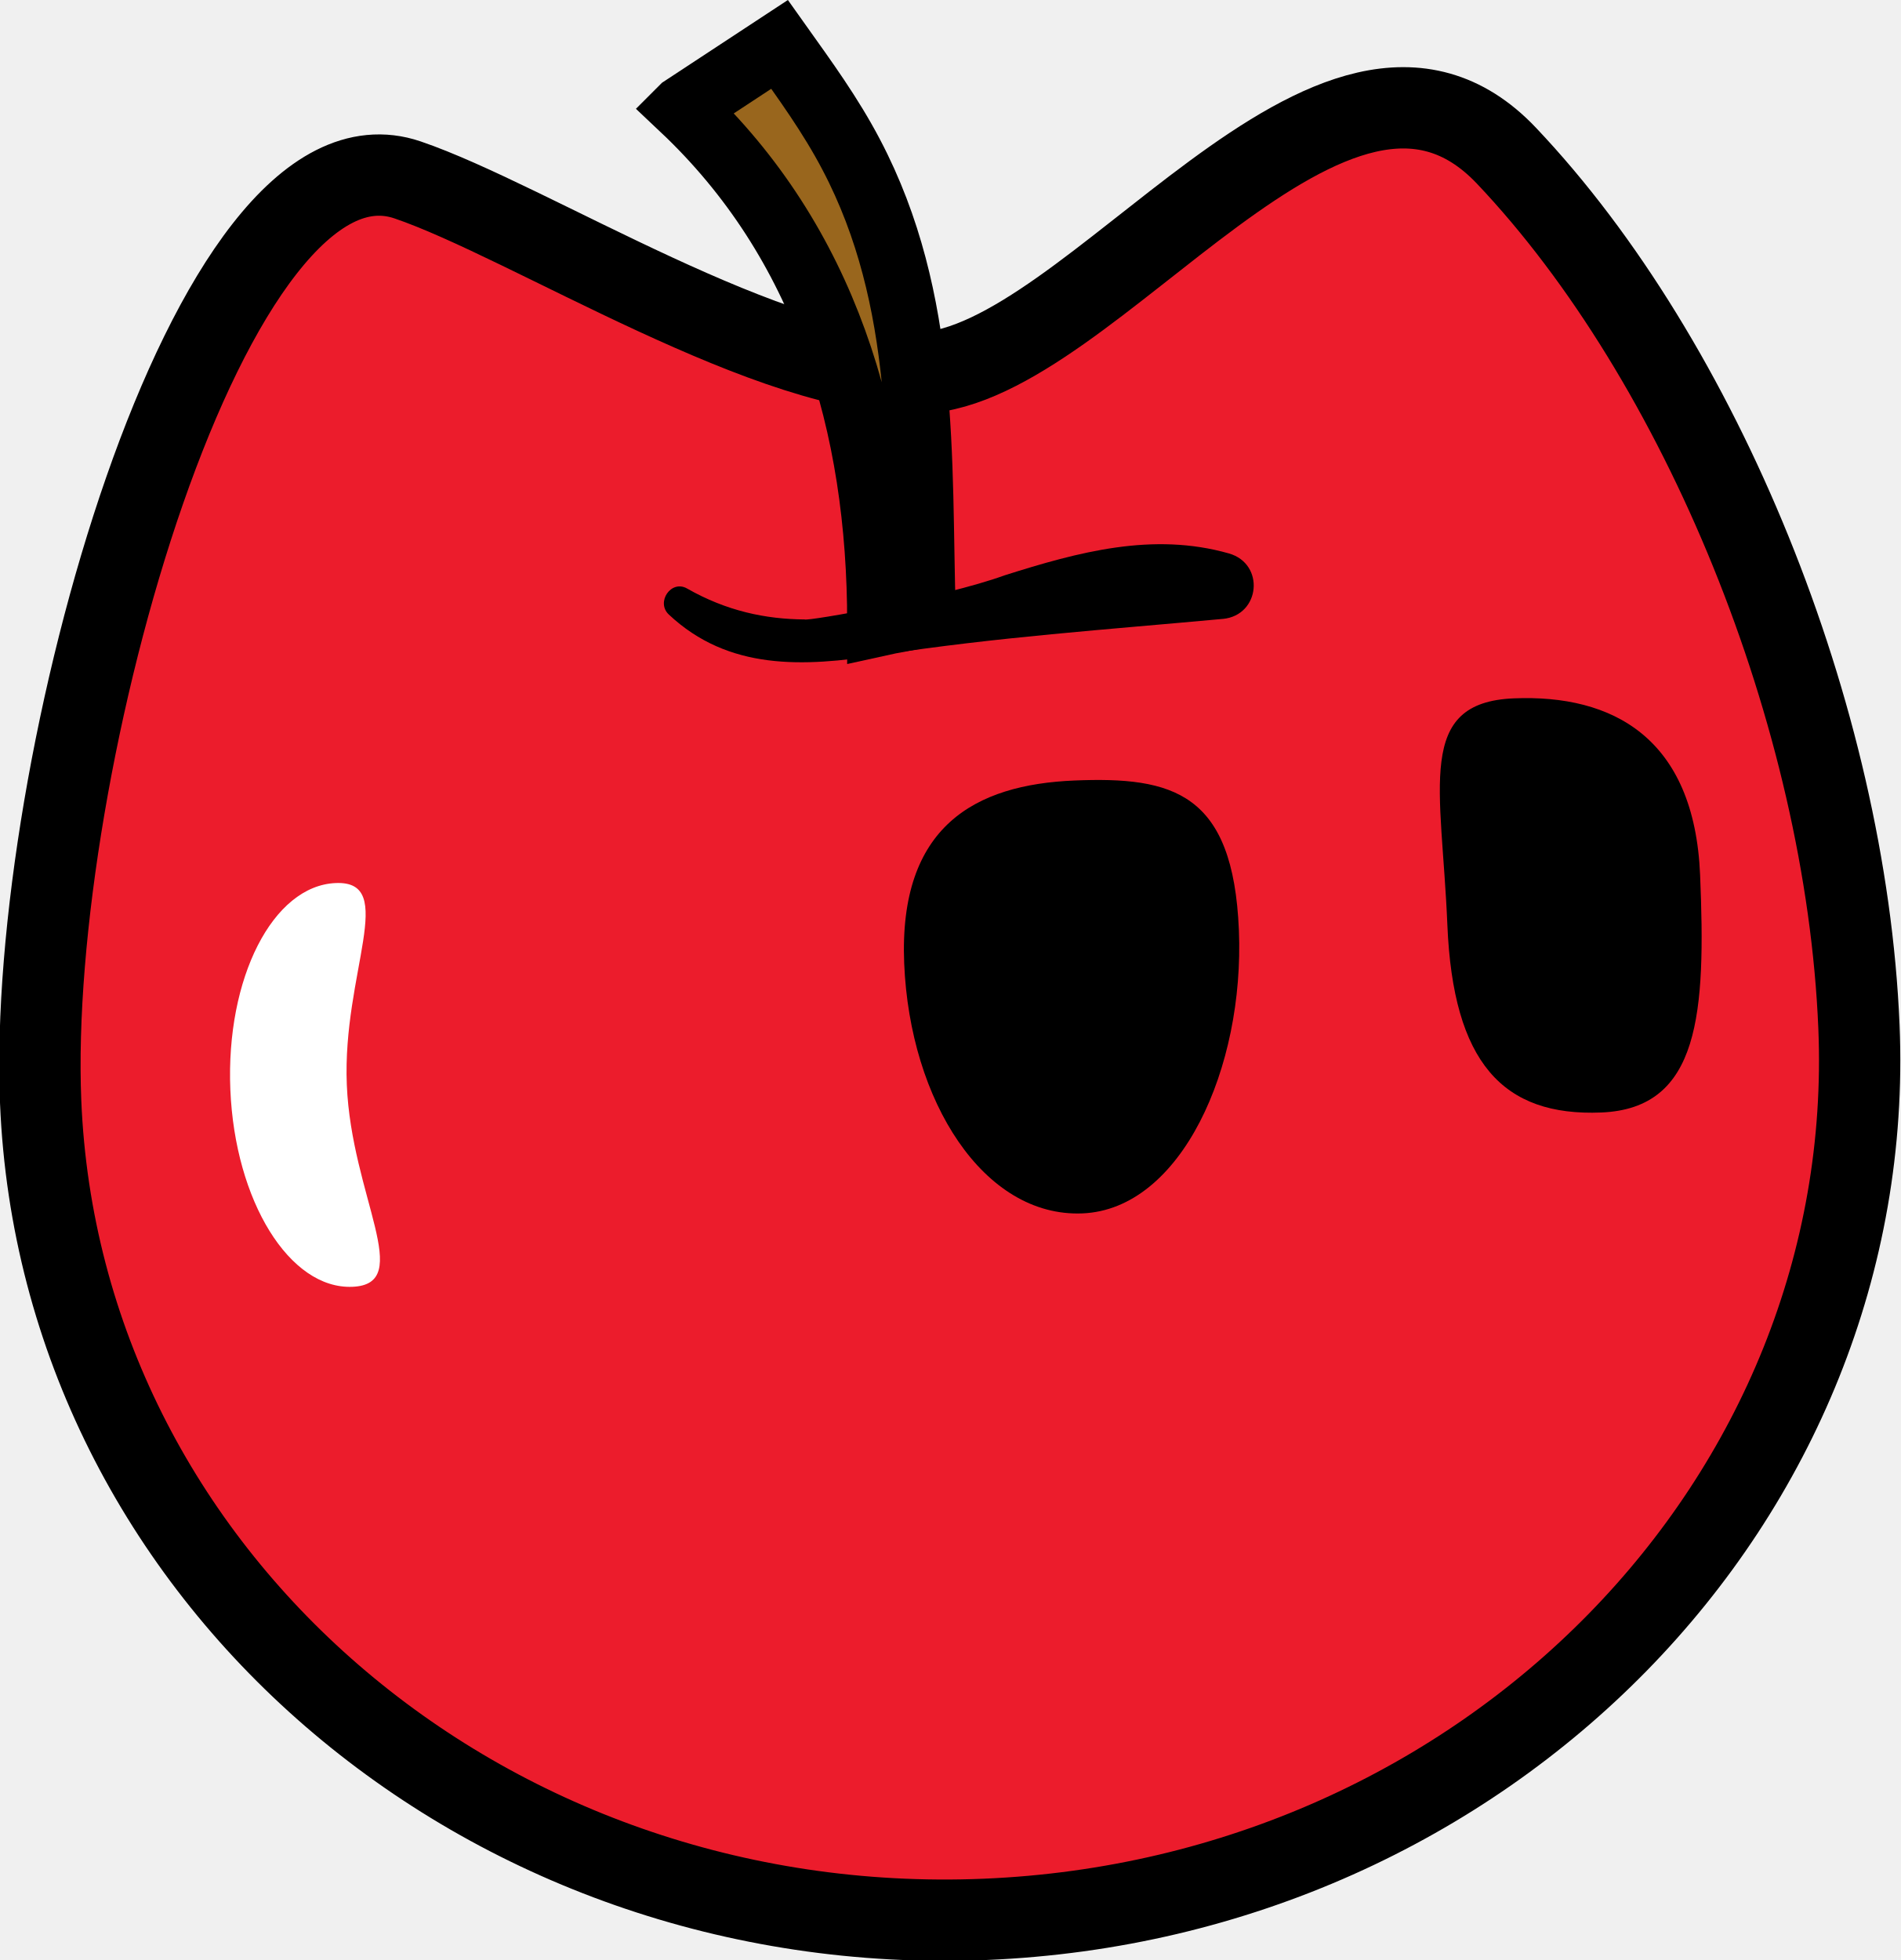
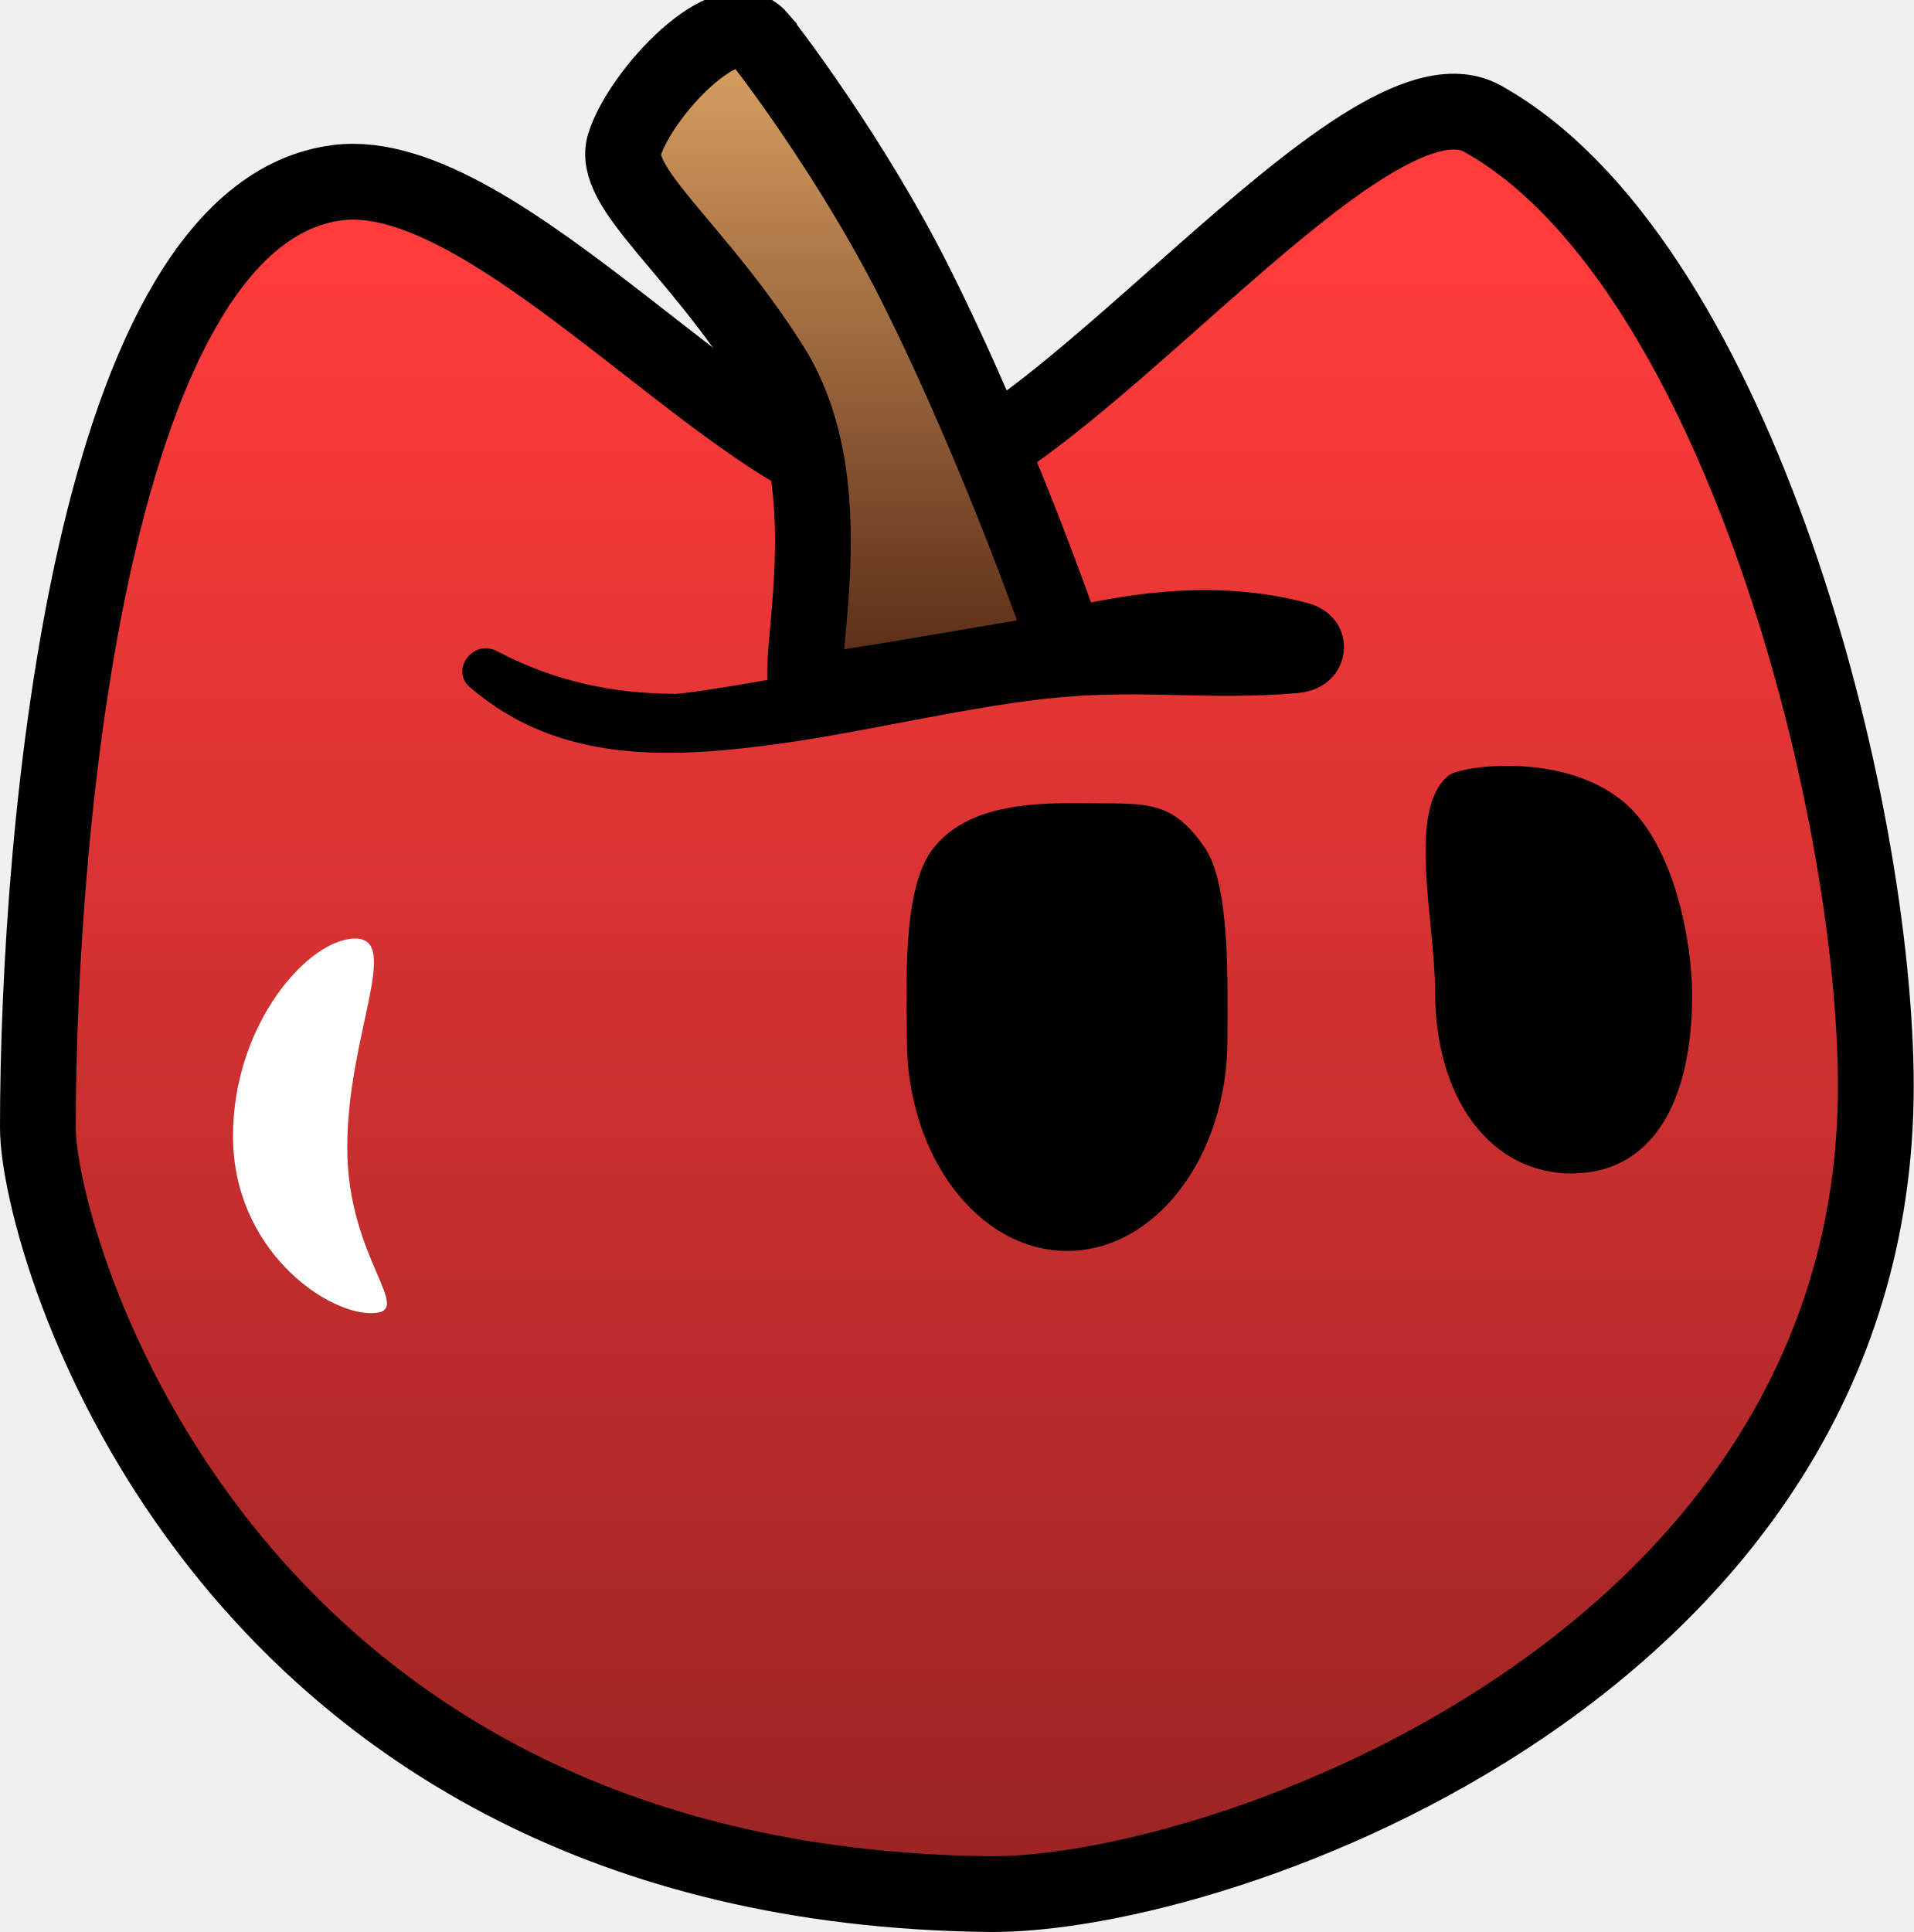
- <svg xmlns="http://www.w3.org/2000/svg" version="1.1" width="58.429" height="60.258" viewBox="0,0,58.429,60.258">
-   <g transform="translate(-211.0106,-150.6758)">
+ <svg xmlns="http://www.w3.org/2000/svg" version="1.1" width="63.141" height="63.74" viewBox="0,0,63.141,63.74">
+   <defs>
+     <linearGradient x1="241.052" y1="157.476" x2="241.052" y2="209.881" gradientUnits="userSpaceOnUse" id="color-1">
+       <stop offset="0" stop-color="#ff3b3b" />
+       <stop offset="1" stop-color="#9b2424" />
+     </linearGradient>
+     <linearGradient x1="236.315" y1="149.241" x2="236.315" y2="171.096" gradientUnits="userSpaceOnUse" id="color-2">
+       <stop offset="0" stop-color="#dca464" />
+       <stop offset="1" stop-color="#562714" />
+     </linearGradient>
+   </defs>
+   <g transform="translate(-208.4278,-148.2692)">
    <g stroke-miterlimit="10">
-       <g>
-         <g>
-           <path d="M268.168,182.241c0.602,14.515 -11.425,26.803 -26.865,27.443c-15.44,0.64 -28.441,-10.606 -29.042,-25.126c-0.426,-10.282 5.195,-30.419 11.278,-28.352c3.739,1.27 11.291,6.124 15.794,5.937c5.271,-0.219 12.714,-12.251 17.994,-6.683c5.987,6.312 10.445,17.223 10.841,26.782z" fill="#ec1c2c" stroke="#000000" stroke-width="2.5" />
-           <g fill="#000000" stroke="#000000" stroke-width="0">
-             <path d="M248.609,169.703c-3.557,0.329 -6.969,0.56 -10.524,1.109c-2.374,0.367 -4.671,0.483 -6.512,-1.245c-0.4,-0.379 0.073,-1.08 0.565,-0.797c1.212,0.691 2.414,0.942 3.613,0.95c0.081,0.061 4.25,-0.667 6.139,-1.353c2.284,-0.725 4.574,-1.341 6.907,-0.676c1.115,0.318 0.968,1.904 -0.189,2.013z" />
-           </g>
-           <path d="M221.674,184.027c0.142,3.428 2.106,6.13 0.173,6.21c-1.932,0.08 -3.612,-2.634 -3.754,-6.062c-0.142,-3.427 1.307,-6.271 3.24,-6.351c1.932,-0.08 0.199,2.776 0.341,6.202z" fill="#ffffff" stroke="none" stroke-width="0" />
-         </g>
-         <path d="M232,153.999c0.995,-0.652 1.987,-1.305 2.98,-1.958c0.78,1.097 1.563,2.166 2.206,3.394c2.349,4.471 2.073,9.307 2.211,14.133c-0.371,0.104 -0.97,0.193 -1.338,0.275c0.003,-6.153 -1.692,-11.724 -6.06,-15.843z" fill="#99661d" stroke="#000000" stroke-width="2" />
-         <path d="M249.103,179.273c0.175,4.231 -1.775,8.581 -4.81,8.707c-3.035,0.126 -5.306,-3.451 -5.481,-7.682c-0.175,-4.231 2.193,-5.5 5.228,-5.626c3.035,-0.126 4.888,0.37 5.063,4.601z" fill="#000000" stroke="none" stroke-width="0" />
-         <path d="M263.284,177.579c0.175,4.231 0.001,7.173 -3.034,7.299c-3.035,0.126 -4.561,-1.537 -4.737,-5.767c-0.175,-4.231 -0.994,-6.84 2.041,-6.965c3.035,-0.126 5.555,1.204 5.73,5.434z" fill="#000000" stroke="none" stroke-width="0" />
-       </g>
+       <path d="M209.678,185.483c0,-9.982 1.806,-30.168 9.892,-31.188c5.382,-0.676 13.711,10.011 18.348,10.011c4.903,0 15.457,-14.33 19.424,-12.123c8.126,4.522 12.82,21.772 12.977,31.496c0.314,19.477 -21.613,27.167 -29.267,27.079c-25.46,-0.29 -31.374,-21.537 -31.374,-25.275z" fill="url(#color-1)" stroke="#000000" stroke-width="2.5" />
+       <path d="M251.248,171.134c-2.942,0.251 -4.983,-0.117 -7.864,0.142c-2.707,0.243 -6.254,1.105 -9.017,1.498c-3.808,0.542 -7.492,0.714 -10.445,-1.842c-0.642,-0.56 0.118,-1.597 0.907,-1.179c1.943,1.022 3.872,1.393 5.796,1.405c0.129,0.09 6.817,-0.986 9.847,-2.001c3.663,-1.072 7.337,-1.982 11.079,-0.999c1.789,0.47 1.552,2.815 -0.303,2.976z" fill="#000000" stroke="#000000" stroke-width="0" />
+       <path d="M233.471,149.519c0.317,0.368 3.111,4.035 5.171,8.147c2.816,5.622 5.053,12.078 5.001,12.083c-0.846,0.078 -7.028,1.218 -8.411,1.346c-0.933,0.086 1.34,-6.477 -1.352,-10.735c-2.529,-4 -5.304,-5.902 -4.843,-7.334c0.555,-1.724 3.399,-4.711 4.434,-3.508z" fill="url(#color-2)" stroke="#000000" stroke-width="2.5" />
+       <path d="M248.928,182.566c0,3.851 -2.368,6.973 -5.289,6.973c-2.921,0 -5.289,-3.122 -5.289,-6.973c0,-1.674 -0.173,-4.884 0.819,-6.239c1.29,-1.763 4.075,-1.554 5.727,-1.554c1.548,0 2.312,0.056 3.279,1.453c0.858,1.24 0.754,4.53 0.754,6.341z" fill="#000000" stroke="none" stroke-width="0" />
+       <path d="M260.283,186.984c-2.661,0 -4.504,-2.459 -4.504,-5.999c0,-2.332 -0.949,-6.013 0.45,-7.135c0.385,-0.308 3.669,-0.787 5.685,0.804c1.784,1.408 2.348,4.771 2.348,6.433c0,3.54 -1.319,5.896 -3.98,5.896z" fill="#000000" stroke="none" stroke-width="0" />
+       <path d="M216.116,185.751c0,-3.706 2.499,-6.518 4.032,-6.518c1.533,0 -0.262,3.198 -0.262,6.904c0,3.706 2.318,5.456 0.786,5.456c-1.533,0 -4.556,-2.136 -4.556,-5.842z" fill="#ffffff" stroke="none" stroke-width="0" />
    </g>
  </g>
</svg>
